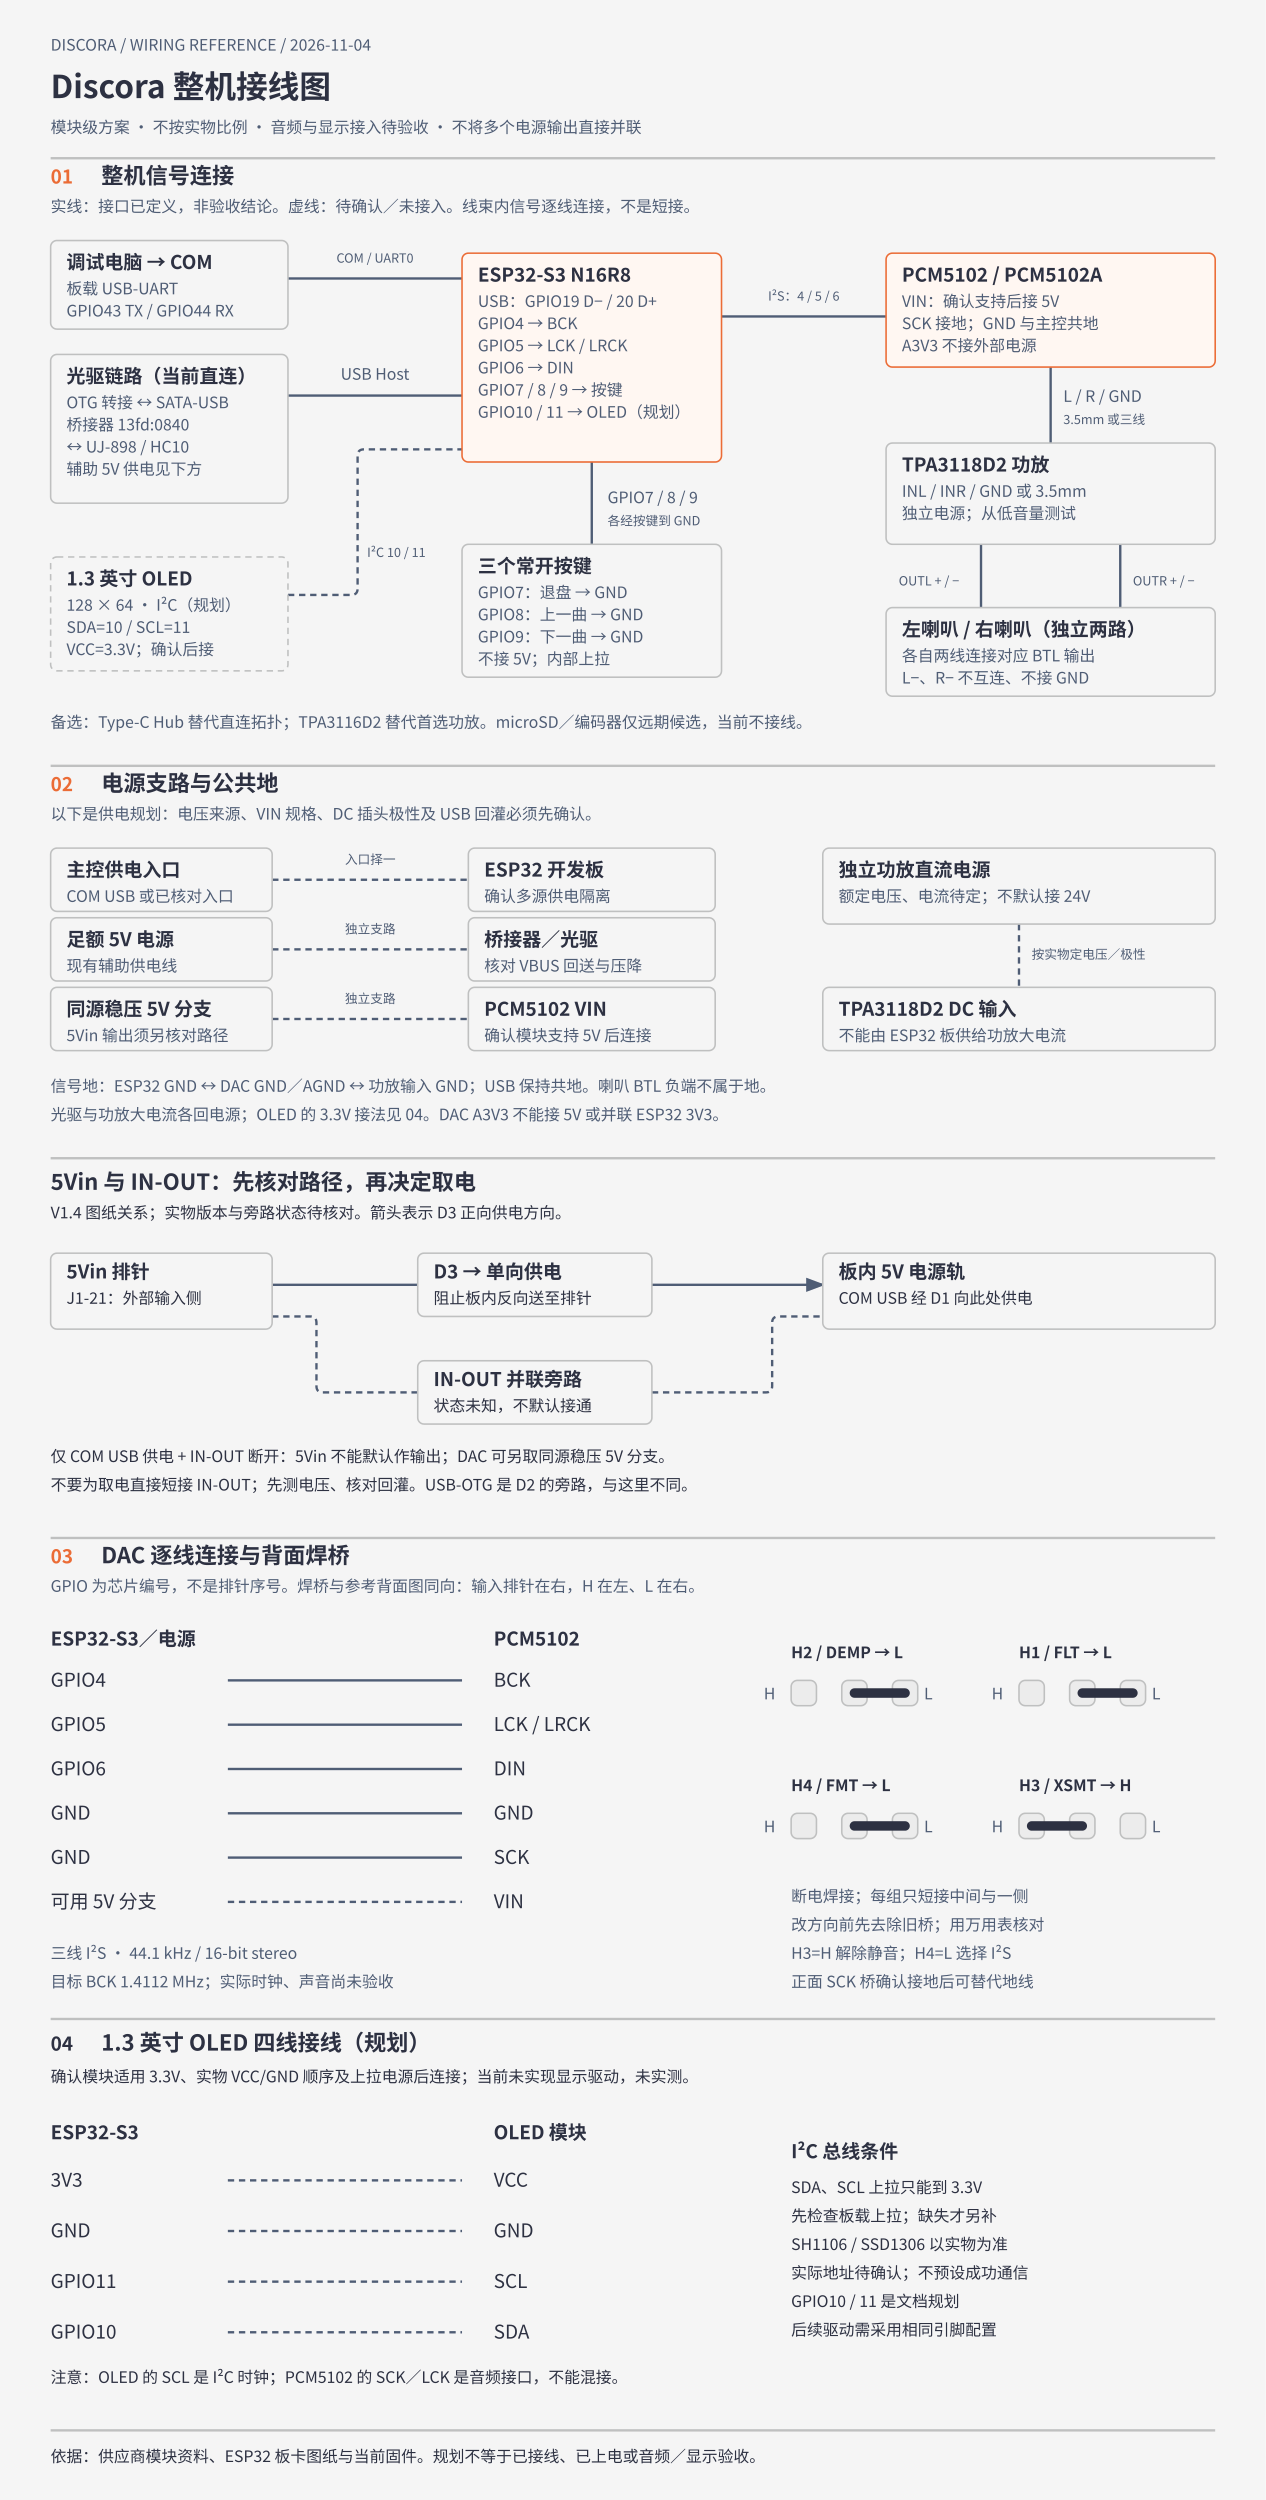
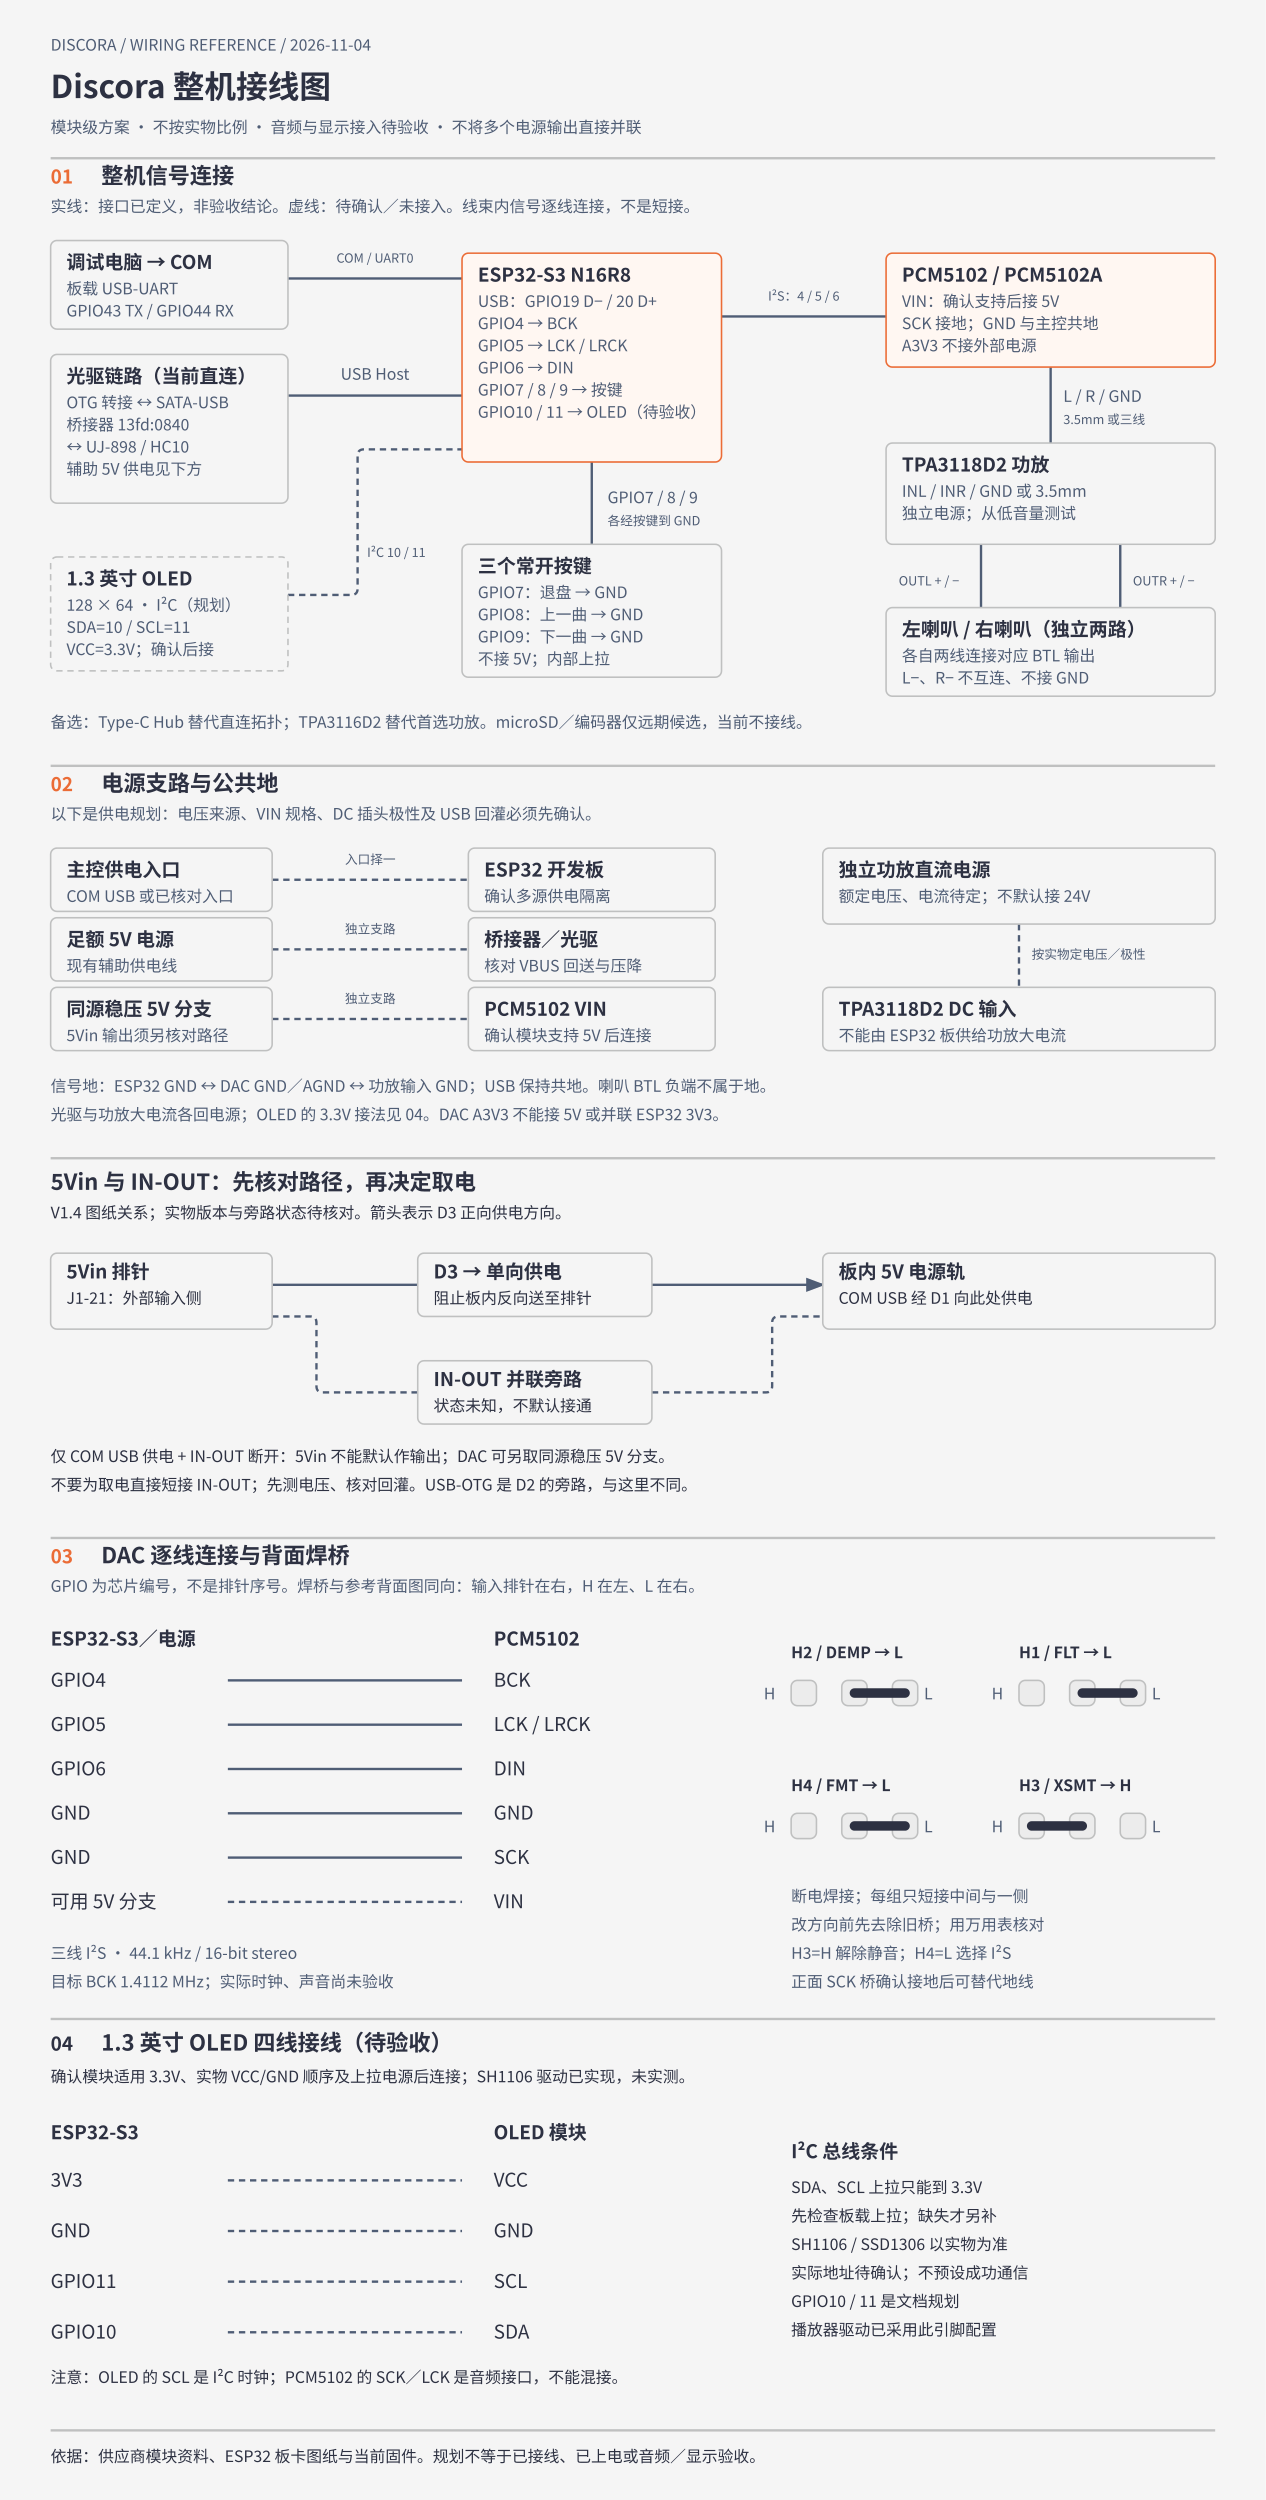
<svg xmlns="http://www.w3.org/2000/svg" viewBox="0 0 1600 3160" role="img" aria-labelledby="discora-wiring-title discora-wiring-desc">
  <defs>
    <style>text{font-family:"PingFang SC","Noto Sans CJK SC","Microsoft YaHei",sans-serif}</style>
    <marker id="arrow" markerWidth="8" markerHeight="6" refX="7" refY="3" orient="auto">
      <polygon points="0 0,8 3,0 6" fill="#4f5d75" />
    </marker>
    <marker id="arrow-accent" markerWidth="8" markerHeight="6" refX="7" refY="3" orient="auto">
      <polygon points="0 0,8 3,0 6" fill="#eb6c36" />
    </marker>
    <marker id="arrow-link" markerWidth="8" markerHeight="6" refX="7" refY="3" orient="auto">
      <polygon points="0 0,8 3,0 6" fill="#2e5aa8" />
    </marker>
  </defs>
  <rect width="1600" height="3160" fill="#f5f5f5" />
  <text x="64" y="64" font-size="20" fill="#4f5d75" font-weight="400" text-anchor="start">DISCORA / WIRING REFERENCE / 2026-11-04</text>
  <text x="64" y="124" font-size="40" fill="#2d3142" font-weight="600" text-anchor="start">Discora 整机接线图</text>
  <text x="64" y="168" font-size="20" fill="#4f5d75" font-weight="400" text-anchor="start">模块级方案 · 不按实物比例 · 音频与显示接入待验收 · 不将多个电源输出直接并联</text>
  <path d="M64 200 H1536" fill="none" stroke="#bfc0c0" stroke-width="3" />
  <text x="64" y="232" font-size="24" fill="#eb6c36" font-weight="600" text-anchor="start">01</text>
  <text x="128" y="232" font-size="28" fill="#2d3142" font-weight="600" text-anchor="start">整机信号连接</text>
  <text x="64" y="268" font-size="20" fill="#4f5d75" font-weight="400" text-anchor="start">实线：接口已定义，非验收结论。虚线：待确认／未接入。线束内信号逐线连接，不是短接。</text>
  <path d="M364 352 H584" fill="none" stroke="#4f5d75" stroke-width="3" />
  <rect x="415.0" y="312" width="118.1" height="28" fill="#f5f5f5" />
  <text x="474" y="332" font-size="16" fill="#4f5d75" font-weight="400" text-anchor="middle">COM / UART0</text>
  <path d="M364 500 H584" fill="none" stroke="#4f5d75" stroke-width="3" />
  <rect x="419.6" y="460" width="108.8" height="28" fill="#f5f5f5" />
  <text x="474" y="480" font-size="20" fill="#4f5d75" font-weight="400" text-anchor="middle">USB Host</text>
  <path d="M912 400 H1120" fill="none" stroke="#4f5d75" stroke-width="3" />
  <rect x="944.3" y="360" width="143.4" height="28" fill="#f5f5f5" />
  <text x="1016" y="380" font-size="16" fill="#4f5d75" font-weight="400" text-anchor="middle">I²S：4 / 5 / 6</text>
  <path d="M1328 464 V560" fill="none" stroke="#4f5d75" stroke-width="3" />
  <text x="1344" y="508" font-size="20" fill="#4f5d75" font-weight="400" text-anchor="start">L / R / GND</text>
  <text x="1344" y="536" font-size="16" fill="#4f5d75" font-weight="400" text-anchor="start">3.5mm 或三线</text>
  <path d="M1240 688 V768" fill="none" stroke="#4f5d75" stroke-width="3" />
  <text x="1136" y="740" font-size="16" fill="#4f5d75" font-weight="400" text-anchor="start">OUTL + / −</text>
  <path d="M1416 688 V768" fill="none" stroke="#4f5d75" stroke-width="3" />
  <text x="1432" y="740" font-size="16" fill="#4f5d75" font-weight="400" text-anchor="start">OUTR + / −</text>
  <path d="M748 584 V688" fill="none" stroke="#4f5d75" stroke-width="3" />
  <text x="768" y="636" font-size="20" fill="#4f5d75" font-weight="400" text-anchor="start">GPIO7 / 8 / 9</text>
  <text x="768" y="664" font-size="16" fill="#4f5d75" font-weight="400" text-anchor="start">各经按键到 GND</text>
  <path d="M364 752 H444 Q452 752 452 744 V576 Q452 568 460 568 H584" fill="none" stroke="#4f5d75" stroke-width="3" stroke-dasharray="8 6" />
  <text x="464" y="704" font-size="16" fill="#4f5d75" font-weight="400" text-anchor="start">I²C 10 / 11</text>
  <rect x="64" y="304" width="300" height="112" rx="8" fill="#f5f5f5" stroke="#bfc0c0" stroke-width="2" />
  <text x="84" y="340" font-size="24" fill="#2d3142" font-weight="600" text-anchor="start">调试电脑 → COM</text>
  <text x="84" y="372" font-size="20" fill="#4f5d75" font-weight="400" text-anchor="start">板载 USB-UART</text>
  <text x="84" y="400" font-size="20" fill="#4f5d75" font-weight="400" text-anchor="start">GPIO43 TX / GPIO44 RX</text>
  <rect x="64" y="448" width="300" height="188" rx="8" fill="#f5f5f5" stroke="#bfc0c0" stroke-width="2" />
  <text x="84" y="484" font-size="24" fill="#2d3142" font-weight="600" text-anchor="start">光驱链路（当前直连）</text>
  <text x="84" y="516" font-size="20" fill="#4f5d75" font-weight="400" text-anchor="start">OTG 转接 ↔ SATA-USB</text>
  <text x="84" y="544" font-size="20" fill="#4f5d75" font-weight="400" text-anchor="start">桥接器 13fd:0840</text>
  <text x="84" y="572" font-size="20" fill="#4f5d75" font-weight="400" text-anchor="start">↔ UJ-898 / HC10</text>
  <text x="84" y="600" font-size="20" fill="#4f5d75" font-weight="400" text-anchor="start">辅助 5V 供电见下方</text>
  <rect x="584" y="320" width="328" height="264" rx="8" fill="#fff7f2" stroke="#eb6c36" stroke-width="2" />
  <text x="604" y="356" font-size="24" fill="#2d3142" font-weight="600" text-anchor="start">ESP32-S3 N16R8</text>
  <text x="604" y="388" font-size="20" fill="#4f5d75" font-weight="400" text-anchor="start">USB：GPIO19 D− / 20 D+</text>
  <text x="604" y="416" font-size="20" fill="#4f5d75" font-weight="400" text-anchor="start">GPIO4 → BCK</text>
  <text x="604" y="444" font-size="20" fill="#4f5d75" font-weight="400" text-anchor="start">GPIO5 → LCK / LRCK</text>
  <text x="604" y="472" font-size="20" fill="#4f5d75" font-weight="400" text-anchor="start">GPIO6 → DIN</text>
  <text x="604" y="500" font-size="20" fill="#4f5d75" font-weight="400" text-anchor="start">GPIO7 / 8 / 9 → 按键</text>
-   <text x="604" y="528" font-size="20" fill="#4f5d75">GPIO10 / 11 → OLED（规划）</text>
+   <text x="604" y="528" font-size="20" fill="#4f5d75">GPIO10 / 11 → OLED（待验收）</text>
  <rect x="1120" y="320" width="416" height="144" rx="8" fill="#fff7f2" stroke="#eb6c36" stroke-width="2" />
  <text x="1140" y="356" font-size="24" fill="#2d3142" font-weight="600" text-anchor="start">PCM5102 / PCM5102A</text>
  <text x="1140" y="388" font-size="20" fill="#4f5d75" font-weight="400" text-anchor="start">VIN：确认支持后接 5V</text>
  <text x="1140" y="416" font-size="20" fill="#4f5d75" font-weight="400" text-anchor="start">SCK 接地；GND 与主控共地</text>
  <text x="1140" y="444" font-size="20" fill="#4f5d75" font-weight="400" text-anchor="start">A3V3 不接外部电源</text>
  <rect x="1120" y="560" width="416" height="128" rx="8" fill="#f5f5f5" stroke="#bfc0c0" stroke-width="2" />
  <text x="1140" y="596" font-size="24" fill="#2d3142" font-weight="600" text-anchor="start">TPA3118D2 功放</text>
  <text x="1140" y="628" font-size="20" fill="#4f5d75" font-weight="400" text-anchor="start">INL / INR / GND 或 3.5mm</text>
  <text x="1140" y="656" font-size="20" fill="#4f5d75" font-weight="400" text-anchor="start">独立电源；从低音量测试</text>
  <rect x="1120" y="768" width="416" height="112" rx="8" fill="#f5f5f5" stroke="#bfc0c0" stroke-width="2" />
  <text x="1140" y="804" font-size="24" fill="#2d3142" font-weight="600" text-anchor="start">左喇叭 / 右喇叭（独立两路）</text>
  <text x="1140" y="836" font-size="20" fill="#4f5d75" font-weight="400" text-anchor="start">各自两线连接对应 BTL 输出</text>
  <text x="1140" y="864" font-size="20" fill="#4f5d75" font-weight="400" text-anchor="start">L−、R− 不互连、不接 GND</text>
  <rect x="584" y="688" width="328" height="168" rx="8" fill="#f5f5f5" stroke="#bfc0c0" stroke-width="2" />
  <text x="604" y="724" font-size="24" fill="#2d3142" font-weight="600" text-anchor="start">三个常开按键</text>
  <text x="604" y="756" font-size="20" fill="#4f5d75" font-weight="400" text-anchor="start">GPIO7：退盘 → GND</text>
  <text x="604" y="784" font-size="20" fill="#4f5d75" font-weight="400" text-anchor="start">GPIO8：上一曲 → GND</text>
  <text x="604" y="812" font-size="20" fill="#4f5d75" font-weight="400" text-anchor="start">GPIO9：下一曲 → GND</text>
  <text x="604" y="840" font-size="20" fill="#4f5d75" font-weight="400" text-anchor="start">不接 5V；内部上拉</text>
  <rect x="64" y="704" width="300" height="144" rx="8" fill="#f5f5f5" stroke="#bfc0c0" stroke-width="2" stroke-dasharray="8 6" />
  <text x="84" y="740" font-size="24" fill="#2d3142" font-weight="600" text-anchor="start">1.3 英寸 OLED</text>
  <text x="84" y="772" font-size="20" fill="#4f5d75" font-weight="400" text-anchor="start">128 × 64 · I²C（规划）</text>
  <text x="84" y="800" font-size="20" fill="#4f5d75" font-weight="400" text-anchor="start">SDA=10 / SCL=11</text>
  <text x="84" y="828" font-size="20" fill="#4f5d75" font-weight="400" text-anchor="start">VCC=3.3V；确认后接</text>
  <text x="64" y="920" font-size="20" fill="#4f5d75" font-weight="400" text-anchor="start">备选：Type-C Hub 替代直连拓扑；TPA3116D2 替代首选功放。microSD／编码器仅远期候选，当前不接线。</text>
  <path d="M64 968 H1536" fill="none" stroke="#bfc0c0" stroke-width="3" />
  <text x="64" y="1000" font-size="24" fill="#eb6c36" font-weight="600" text-anchor="start">02</text>
  <text x="128" y="1000" font-size="28" fill="#2d3142" font-weight="600" text-anchor="start">电源支路与公共地</text>
  <text x="64" y="1036" font-size="20" fill="#4f5d75" font-weight="400" text-anchor="start">以下是供电规划：电压来源、VIN 规格、DC 插头极性及 USB 回灌必须先确认。</text>
  <path d="M344 1112 H592" fill="none" stroke="#4f5d75" stroke-width="3" stroke-dasharray="8 6" />
  <rect x="428.0" y="1072" width="80.0" height="28" fill="#f5f5f5" />
  <text x="468" y="1092" font-size="16" fill="#4f5d75" font-weight="400" text-anchor="middle">入口择一</text>
  <path d="M344 1200 H592" fill="none" stroke="#4f5d75" stroke-width="3" stroke-dasharray="8 6" />
  <rect x="428.0" y="1160" width="80.0" height="28" fill="#f5f5f5" />
  <text x="468" y="1180" font-size="16" fill="#4f5d75" font-weight="400" text-anchor="middle">独立支路</text>
  <path d="M344 1288 H592" fill="none" stroke="#4f5d75" stroke-width="3" stroke-dasharray="8 6" />
  <rect x="428.0" y="1248" width="80.0" height="28" fill="#f5f5f5" />
  <text x="468" y="1268" font-size="16" fill="#4f5d75" font-weight="400" text-anchor="middle">独立支路</text>
  <rect x="64" y="1072" width="280" height="80" rx="8" fill="#f5f5f5" stroke="#bfc0c0" stroke-width="2" />
  <text x="84" y="1108" font-size="24" fill="#2d3142" font-weight="600" text-anchor="start">主控供电入口</text>
  <text x="84" y="1140" font-size="20" fill="#4f5d75" font-weight="400" text-anchor="start">COM USB 或已核对入口</text>
  <rect x="592" y="1072" width="312" height="80" rx="8" fill="#f5f5f5" stroke="#bfc0c0" stroke-width="2" />
  <text x="612" y="1108" font-size="24" fill="#2d3142" font-weight="600" text-anchor="start">ESP32 开发板</text>
  <text x="612" y="1140" font-size="20" fill="#4f5d75" font-weight="400" text-anchor="start">确认多源供电隔离</text>
  <rect x="64" y="1160" width="280" height="80" rx="8" fill="#f5f5f5" stroke="#bfc0c0" stroke-width="2" />
  <text x="84" y="1196" font-size="24" fill="#2d3142" font-weight="600" text-anchor="start">足额 5V 电源</text>
  <text x="84" y="1228" font-size="20" fill="#4f5d75" font-weight="400" text-anchor="start">现有辅助供电线</text>
  <rect x="592" y="1160" width="312" height="80" rx="8" fill="#f5f5f5" stroke="#bfc0c0" stroke-width="2" />
  <text x="612" y="1196" font-size="24" fill="#2d3142" font-weight="600" text-anchor="start">桥接器／光驱</text>
  <text x="612" y="1228" font-size="20" fill="#4f5d75" font-weight="400" text-anchor="start">核对 VBUS 回送与压降</text>
  <rect x="64" y="1248" width="280" height="80" rx="8" fill="#f5f5f5" stroke="#bfc0c0" stroke-width="2" />
  <text x="84" y="1284" font-size="24" fill="#2d3142" font-weight="600" text-anchor="start">同源稳压 5V 分支</text>
  <text x="84" y="1316" font-size="20" fill="#4f5d75" font-weight="400" text-anchor="start">5Vin 输出须另核对路径</text>
  <rect x="592" y="1248" width="312" height="80" rx="8" fill="#f5f5f5" stroke="#bfc0c0" stroke-width="2" />
  <text x="612" y="1284" font-size="24" fill="#2d3142" font-weight="600" text-anchor="start">PCM5102 VIN</text>
  <text x="612" y="1316" font-size="20" fill="#4f5d75" font-weight="400" text-anchor="start">确认模块支持 5V 后连接</text>
  <path d="M1288 1168 V1248" fill="none" stroke="#4f5d75" stroke-width="3" stroke-dasharray="8 6" />
  <text x="1304" y="1212" font-size="16" fill="#4f5d75" font-weight="400" text-anchor="start">按实物定电压／极性</text>
  <rect x="1040" y="1072" width="496" height="96" rx="8" fill="#f5f5f5" stroke="#bfc0c0" stroke-width="2" />
  <text x="1060" y="1108" font-size="24" fill="#2d3142" font-weight="600" text-anchor="start">独立功放直流电源</text>
  <text x="1060" y="1140" font-size="20" fill="#4f5d75" font-weight="400" text-anchor="start">额定电压、电流待定；不默认接 24V</text>
  <rect x="1040" y="1248" width="496" height="80" rx="8" fill="#f5f5f5" stroke="#bfc0c0" stroke-width="2" />
  <text x="1060" y="1284" font-size="24" fill="#2d3142" font-weight="600" text-anchor="start">TPA3118D2 DC 输入</text>
  <text x="1060" y="1316" font-size="20" fill="#4f5d75" font-weight="400" text-anchor="start">不能由 ESP32 板供给功放大电流</text>
  <text x="64" y="1380" font-size="20" fill="#4f5d75" font-weight="400" text-anchor="start">信号地：ESP32 GND ↔ DAC GND／AGND ↔ 功放输入 GND；USB 保持共地。喇叭 BTL 负端不属于地。</text>
  <text x="64" y="1416" font-size="20" fill="#4f5d75" font-weight="400" text-anchor="start">光驱与功放大电流各回电源；OLED 的 3.3V 接法见 04。DAC A3V3 不能接 5V 或并联 ESP32 3V3。</text>
  <path d="M64 1464 H1536" fill="none" stroke="#bfc0c0" stroke-width="3" />
  <text x="64" y="1504" font-size="28" fill="#2d3142" font-weight="600">5Vin 与 IN-OUT：先核对路径，再决定取电</text>
  <text x="64" y="1540" font-size="20" fill="#2d3142" font-weight="400">V1.4 图纸关系；实物版本与旁路状态待核对。箭头表示 D3 正向供电方向。</text>
  <path d="M344 1624 H528 M824 1624 H1040" fill="none" stroke="#4f5d75" stroke-width="3" marker-end="url(#arrow)" />
  <path d="M344 1664 H392 Q400 1664 400 1672 V1752 Q400 1760 408 1760 H528" fill="none" stroke="#4f5d75" stroke-width="3" stroke-dasharray="8 6" />
  <path d="M824 1760 H968 Q976 1760 976 1752 V1672 Q976 1664 984 1664 H1040" fill="none" stroke="#4f5d75" stroke-width="3" stroke-dasharray="8 6" />
  <rect x="64" y="1584" width="280" height="96" rx="8" fill="#f5f5f5" stroke="#bfc0c0" stroke-width="2" />
  <text x="84" y="1616" font-size="24" fill="#2d3142" font-weight="600">5Vin 排针</text>
  <text x="84" y="1648" font-size="20" fill="#2d3142" font-weight="400">J1-21：外部输入侧</text>
  <rect x="528" y="1584" width="296" height="80" rx="8" fill="#f5f5f5" stroke="#bfc0c0" stroke-width="2" />
  <text x="548" y="1616" font-size="24" fill="#2d3142" font-weight="600">D3 → 单向供电</text>
  <text x="548" y="1648" font-size="20" fill="#2d3142" font-weight="400">阻止板内反向送至排针</text>
  <rect x="1040" y="1584" width="496" height="96" rx="8" fill="#f5f5f5" stroke="#bfc0c0" stroke-width="2" />
  <text x="1060" y="1616" font-size="24" fill="#2d3142" font-weight="600">板内 5V 电源轨</text>
  <text x="1060" y="1648" font-size="20" fill="#2d3142" font-weight="400">COM USB 经 D1 向此处供电</text>
  <rect x="528" y="1720" width="296" height="80" rx="8" fill="#f5f5f5" stroke="#bfc0c0" stroke-width="2" />
  <text x="548" y="1752" font-size="24" fill="#2d3142" font-weight="600">IN-OUT 并联旁路</text>
  <text x="548" y="1784" font-size="20" fill="#2d3142" font-weight="400">状态未知，不默认接通</text>
  <text x="64" y="1848" font-size="20" fill="#2d3142" font-weight="400">仅 COM USB 供电 + IN-OUT 断开：5Vin 不能默认作输出；DAC 可另取同源稳压 5V 分支。</text>
  <text x="64" y="1884" font-size="20" fill="#2d3142" font-weight="400">不要为取电直接短接 IN-OUT；先测电压、核对回灌。USB-OTG 是 D2 的旁路，与这里不同。</text>
  <g transform="translate(0 480)">
    <path d="M64 1464 H1536" fill="none" stroke="#bfc0c0" stroke-width="3" />
    <text x="64" y="1496" font-size="24" fill="#eb6c36" font-weight="600" text-anchor="start">03</text>
    <text x="128" y="1496" font-size="28" fill="#2d3142" font-weight="600" text-anchor="start">DAC 逐线连接与背面焊桥</text>
    <text x="64" y="1532" font-size="20" fill="#4f5d75" font-weight="400" text-anchor="start">GPIO 为芯片编号，不是排针序号。焊桥与参考背面图同向：输入排针在右，H 在左、L 在右。</text>
    <text x="64" y="1600" font-size="24" fill="#2d3142" font-weight="600" text-anchor="start">ESP32-S3／电源</text>
    <text x="624" y="1600" font-size="24" fill="#2d3142" font-weight="600" text-anchor="start">PCM5102</text>
    <text x="64" y="1652" font-size="24" fill="#2d3142" font-weight="400" text-anchor="start">GPIO4</text>
    <path d="M288 1644 H584" fill="none" stroke="#4f5d75" stroke-width="3" />
    <text x="624" y="1652" font-size="24" fill="#2d3142" font-weight="400" text-anchor="start">BCK</text>
    <text x="64" y="1708" font-size="24" fill="#2d3142" font-weight="400" text-anchor="start">GPIO5</text>
    <path d="M288 1700 H584" fill="none" stroke="#4f5d75" stroke-width="3" />
    <text x="624" y="1708" font-size="24" fill="#2d3142" font-weight="400" text-anchor="start">LCK / LRCK</text>
    <text x="64" y="1764" font-size="24" fill="#2d3142" font-weight="400" text-anchor="start">GPIO6</text>
    <path d="M288 1756 H584" fill="none" stroke="#4f5d75" stroke-width="3" />
    <text x="624" y="1764" font-size="24" fill="#2d3142" font-weight="400" text-anchor="start">DIN</text>
    <text x="64" y="1820" font-size="24" fill="#2d3142" font-weight="400" text-anchor="start">GND</text>
    <path d="M288 1812 H584" fill="none" stroke="#4f5d75" stroke-width="3" />
    <text x="624" y="1820" font-size="24" fill="#2d3142" font-weight="400" text-anchor="start">GND</text>
    <text x="64" y="1876" font-size="24" fill="#2d3142" font-weight="400" text-anchor="start">GND</text>
    <path d="M288 1868 H584" fill="none" stroke="#4f5d75" stroke-width="3" />
    <text x="624" y="1876" font-size="24" fill="#2d3142" font-weight="400" text-anchor="start">SCK</text>
    <text x="64" y="1932" font-size="24" fill="#2d3142" font-weight="400" text-anchor="start">可用 5V 分支</text>
    <path d="M288 1924 H584" fill="none" stroke="#4f5d75" stroke-width="3" stroke-dasharray="8 6" />
    <text x="624" y="1932" font-size="24" fill="#2d3142" font-weight="400" text-anchor="start">VIN</text>
    <text x="64" y="1996" font-size="20" fill="#4f5d75" font-weight="400" text-anchor="start">三线 I²S · 44.1 kHz / 16-bit stereo</text>
    <text x="64" y="2032" font-size="20" fill="#4f5d75" font-weight="400" text-anchor="start">目标 BCK 1.4112 MHz；实际时钟、声音尚未验收</text>
    <text x="1000" y="1616" font-size="20" fill="#2d3142" font-weight="600" text-anchor="start">H2 / DEMP → L</text>
    <text x="980" y="1668" font-size="20" fill="#4f5d75" font-weight="400" text-anchor="end">H</text>
    <text x="1168" y="1668" font-size="20" fill="#4f5d75" font-weight="400" text-anchor="start">L</text>
    <rect x="1000" y="1644" width="32" height="32" rx="8" fill="#ececec" stroke="#bfc0c0" stroke-width="2" />
    <rect x="1064" y="1644" width="32" height="32" rx="8" fill="#ececec" stroke="#bfc0c0" stroke-width="2" />
    <rect x="1128" y="1644" width="32" height="32" rx="8" fill="#ececec" stroke="#bfc0c0" stroke-width="2" />
    <path d="M1080 1660 H1144" stroke="#2d3142" stroke-width="12" stroke-linecap="round" />
    <text x="1288" y="1616" font-size="20" fill="#2d3142" font-weight="600" text-anchor="start">H1 / FLT → L</text>
    <text x="1268" y="1668" font-size="20" fill="#4f5d75" font-weight="400" text-anchor="end">H</text>
    <text x="1456" y="1668" font-size="20" fill="#4f5d75" font-weight="400" text-anchor="start">L</text>
    <rect x="1288" y="1644" width="32" height="32" rx="8" fill="#ececec" stroke="#bfc0c0" stroke-width="2" />
    <rect x="1352" y="1644" width="32" height="32" rx="8" fill="#ececec" stroke="#bfc0c0" stroke-width="2" />
    <rect x="1416" y="1644" width="32" height="32" rx="8" fill="#ececec" stroke="#bfc0c0" stroke-width="2" />
    <path d="M1368 1660 H1432" stroke="#2d3142" stroke-width="12" stroke-linecap="round" />
    <text x="1000" y="1784" font-size="20" fill="#2d3142" font-weight="600" text-anchor="start">H4 / FMT → L</text>
    <text x="980" y="1836" font-size="20" fill="#4f5d75" font-weight="400" text-anchor="end">H</text>
    <text x="1168" y="1836" font-size="20" fill="#4f5d75" font-weight="400" text-anchor="start">L</text>
    <rect x="1000" y="1812" width="32" height="32" rx="8" fill="#ececec" stroke="#bfc0c0" stroke-width="2" />
    <rect x="1064" y="1812" width="32" height="32" rx="8" fill="#ececec" stroke="#bfc0c0" stroke-width="2" />
    <rect x="1128" y="1812" width="32" height="32" rx="8" fill="#ececec" stroke="#bfc0c0" stroke-width="2" />
    <path d="M1080 1828 H1144" stroke="#2d3142" stroke-width="12" stroke-linecap="round" />
    <text x="1288" y="1784" font-size="20" fill="#2d3142" font-weight="600" text-anchor="start">H3 / XSMT → H</text>
    <text x="1268" y="1836" font-size="20" fill="#4f5d75" font-weight="400" text-anchor="end">H</text>
    <text x="1456" y="1836" font-size="20" fill="#4f5d75" font-weight="400" text-anchor="start">L</text>
    <rect x="1288" y="1812" width="32" height="32" rx="8" fill="#ececec" stroke="#bfc0c0" stroke-width="2" />
    <rect x="1352" y="1812" width="32" height="32" rx="8" fill="#ececec" stroke="#bfc0c0" stroke-width="2" />
    <rect x="1416" y="1812" width="32" height="32" rx="8" fill="#ececec" stroke="#bfc0c0" stroke-width="2" />
    <path d="M1304 1828 H1368" stroke="#2d3142" stroke-width="12" stroke-linecap="round" />
    <text x="1000" y="1924" font-size="20" fill="#4f5d75" font-weight="400" text-anchor="start">断电焊接；每组只短接中间与一侧</text>
    <text x="1000" y="1960" font-size="20" fill="#4f5d75" font-weight="400" text-anchor="start">改方向前先去除旧桥；用万用表核对</text>
    <text x="1000" y="1996" font-size="20" fill="#4f5d75" font-weight="400" text-anchor="start">H3=H 解除静音；H4=L 选择 I²S</text>
    <text x="1000" y="2032" font-size="20" fill="#4f5d75" font-weight="400" text-anchor="start">正面 SCK 桥确认接地后可替代地线</text>
    <path d="M64 2072 H1536" fill="none" stroke="#bfc0c0" stroke-width="3" />
    <text x="64" y="2112" font-size="24" fill="#2d3142" font-weight="600">04</text>
-     <text x="128" y="2112" font-size="28" fill="#2d3142" font-weight="600">1.3 英寸 OLED 四线接线（规划）</text>
-     <text x="64" y="2152" font-size="20" fill="#2d3142" font-weight="400">确认模块适用 3.3V、实物 VCC/GND 顺序及上拉电源后连接；当前未实现显示驱动，未实测。</text>
+     <text x="128" y="2112" font-size="28" fill="#2d3142" font-weight="600">1.3 英寸 OLED 四线接线（待验收）</text>
+     <text x="64" y="2152" font-size="20" fill="#2d3142" font-weight="400">确认模块适用 3.3V、实物 VCC/GND 顺序及上拉电源后连接；SH1106 驱动已实现，未实测。</text>
    <text x="64" y="2224" font-size="24" fill="#2d3142" font-weight="600">ESP32-S3</text>
    <text x="624" y="2224" font-size="24" fill="#2d3142" font-weight="600">OLED 模块</text>
    <text x="64" y="2284" font-size="24" fill="#2d3142" font-weight="400">3V3</text>
    <path d="M288 2276 H584" fill="none" stroke="#4f5d75" stroke-width="3" stroke-dasharray="8 6" />
    <text x="624" y="2284" font-size="24" fill="#2d3142" font-weight="400">VCC</text>
    <text x="64" y="2348" font-size="24" fill="#2d3142" font-weight="400">GND</text>
    <path d="M288 2340 H584" fill="none" stroke="#4f5d75" stroke-width="3" stroke-dasharray="8 6" />
    <text x="624" y="2348" font-size="24" fill="#2d3142" font-weight="400">GND</text>
    <text x="64" y="2412" font-size="24" fill="#2d3142" font-weight="400">GPIO11</text>
    <path d="M288 2404 H584" fill="none" stroke="#4f5d75" stroke-width="3" stroke-dasharray="8 6" />
    <text x="624" y="2412" font-size="24" fill="#2d3142" font-weight="400">SCL</text>
    <text x="64" y="2476" font-size="24" fill="#2d3142" font-weight="400">GPIO10</text>
    <path d="M288 2468 H584" fill="none" stroke="#4f5d75" stroke-width="3" stroke-dasharray="8 6" />
    <text x="624" y="2476" font-size="24" fill="#2d3142" font-weight="400">SDA</text>
    <text x="1000" y="2248" font-size="24" fill="#2d3142" font-weight="600">I²C 总线条件</text>
    <text x="1000" y="2292" font-size="20" fill="#2d3142" font-weight="400">SDA、SCL 上拉只能到 3.3V</text>
    <text x="1000" y="2328" font-size="20" fill="#2d3142" font-weight="400">先检查板载上拉；缺失才另补</text>
    <text x="1000" y="2364" font-size="20" fill="#2d3142" font-weight="400">SH1106 / SSD1306 以实物为准</text>
    <text x="1000" y="2400" font-size="20" fill="#2d3142" font-weight="400">实际地址待确认；不预设成功通信</text>
    <text x="1000" y="2436" font-size="20" fill="#2d3142" font-weight="400">GPIO10 / 11 是文档规划</text>
-     <text x="1000" y="2472" font-size="20" fill="#2d3142" font-weight="400">后续驱动需采用相同引脚配置</text>
+     <text x="1000" y="2472" font-size="20" fill="#2d3142" font-weight="400">播放器驱动已采用此引脚配置</text>
    <text x="64" y="2532" font-size="20" fill="#2d3142" font-weight="400">注意：OLED 的 SCL 是 I²C 时钟；PCM5102 的 SCK／LCK 是音频接口，不能混接。</text>
    <path d="M64 2592 H1536" fill="none" stroke="#bfc0c0" stroke-width="3" />
    <text x="64" y="2632" font-size="20" fill="#2d3142" font-weight="400">依据：供应商模块资料、ESP32 板卡图纸与当前固件。规划不等于已接线、已上电或音频／显示验收。</text>
  </g>
</svg>
